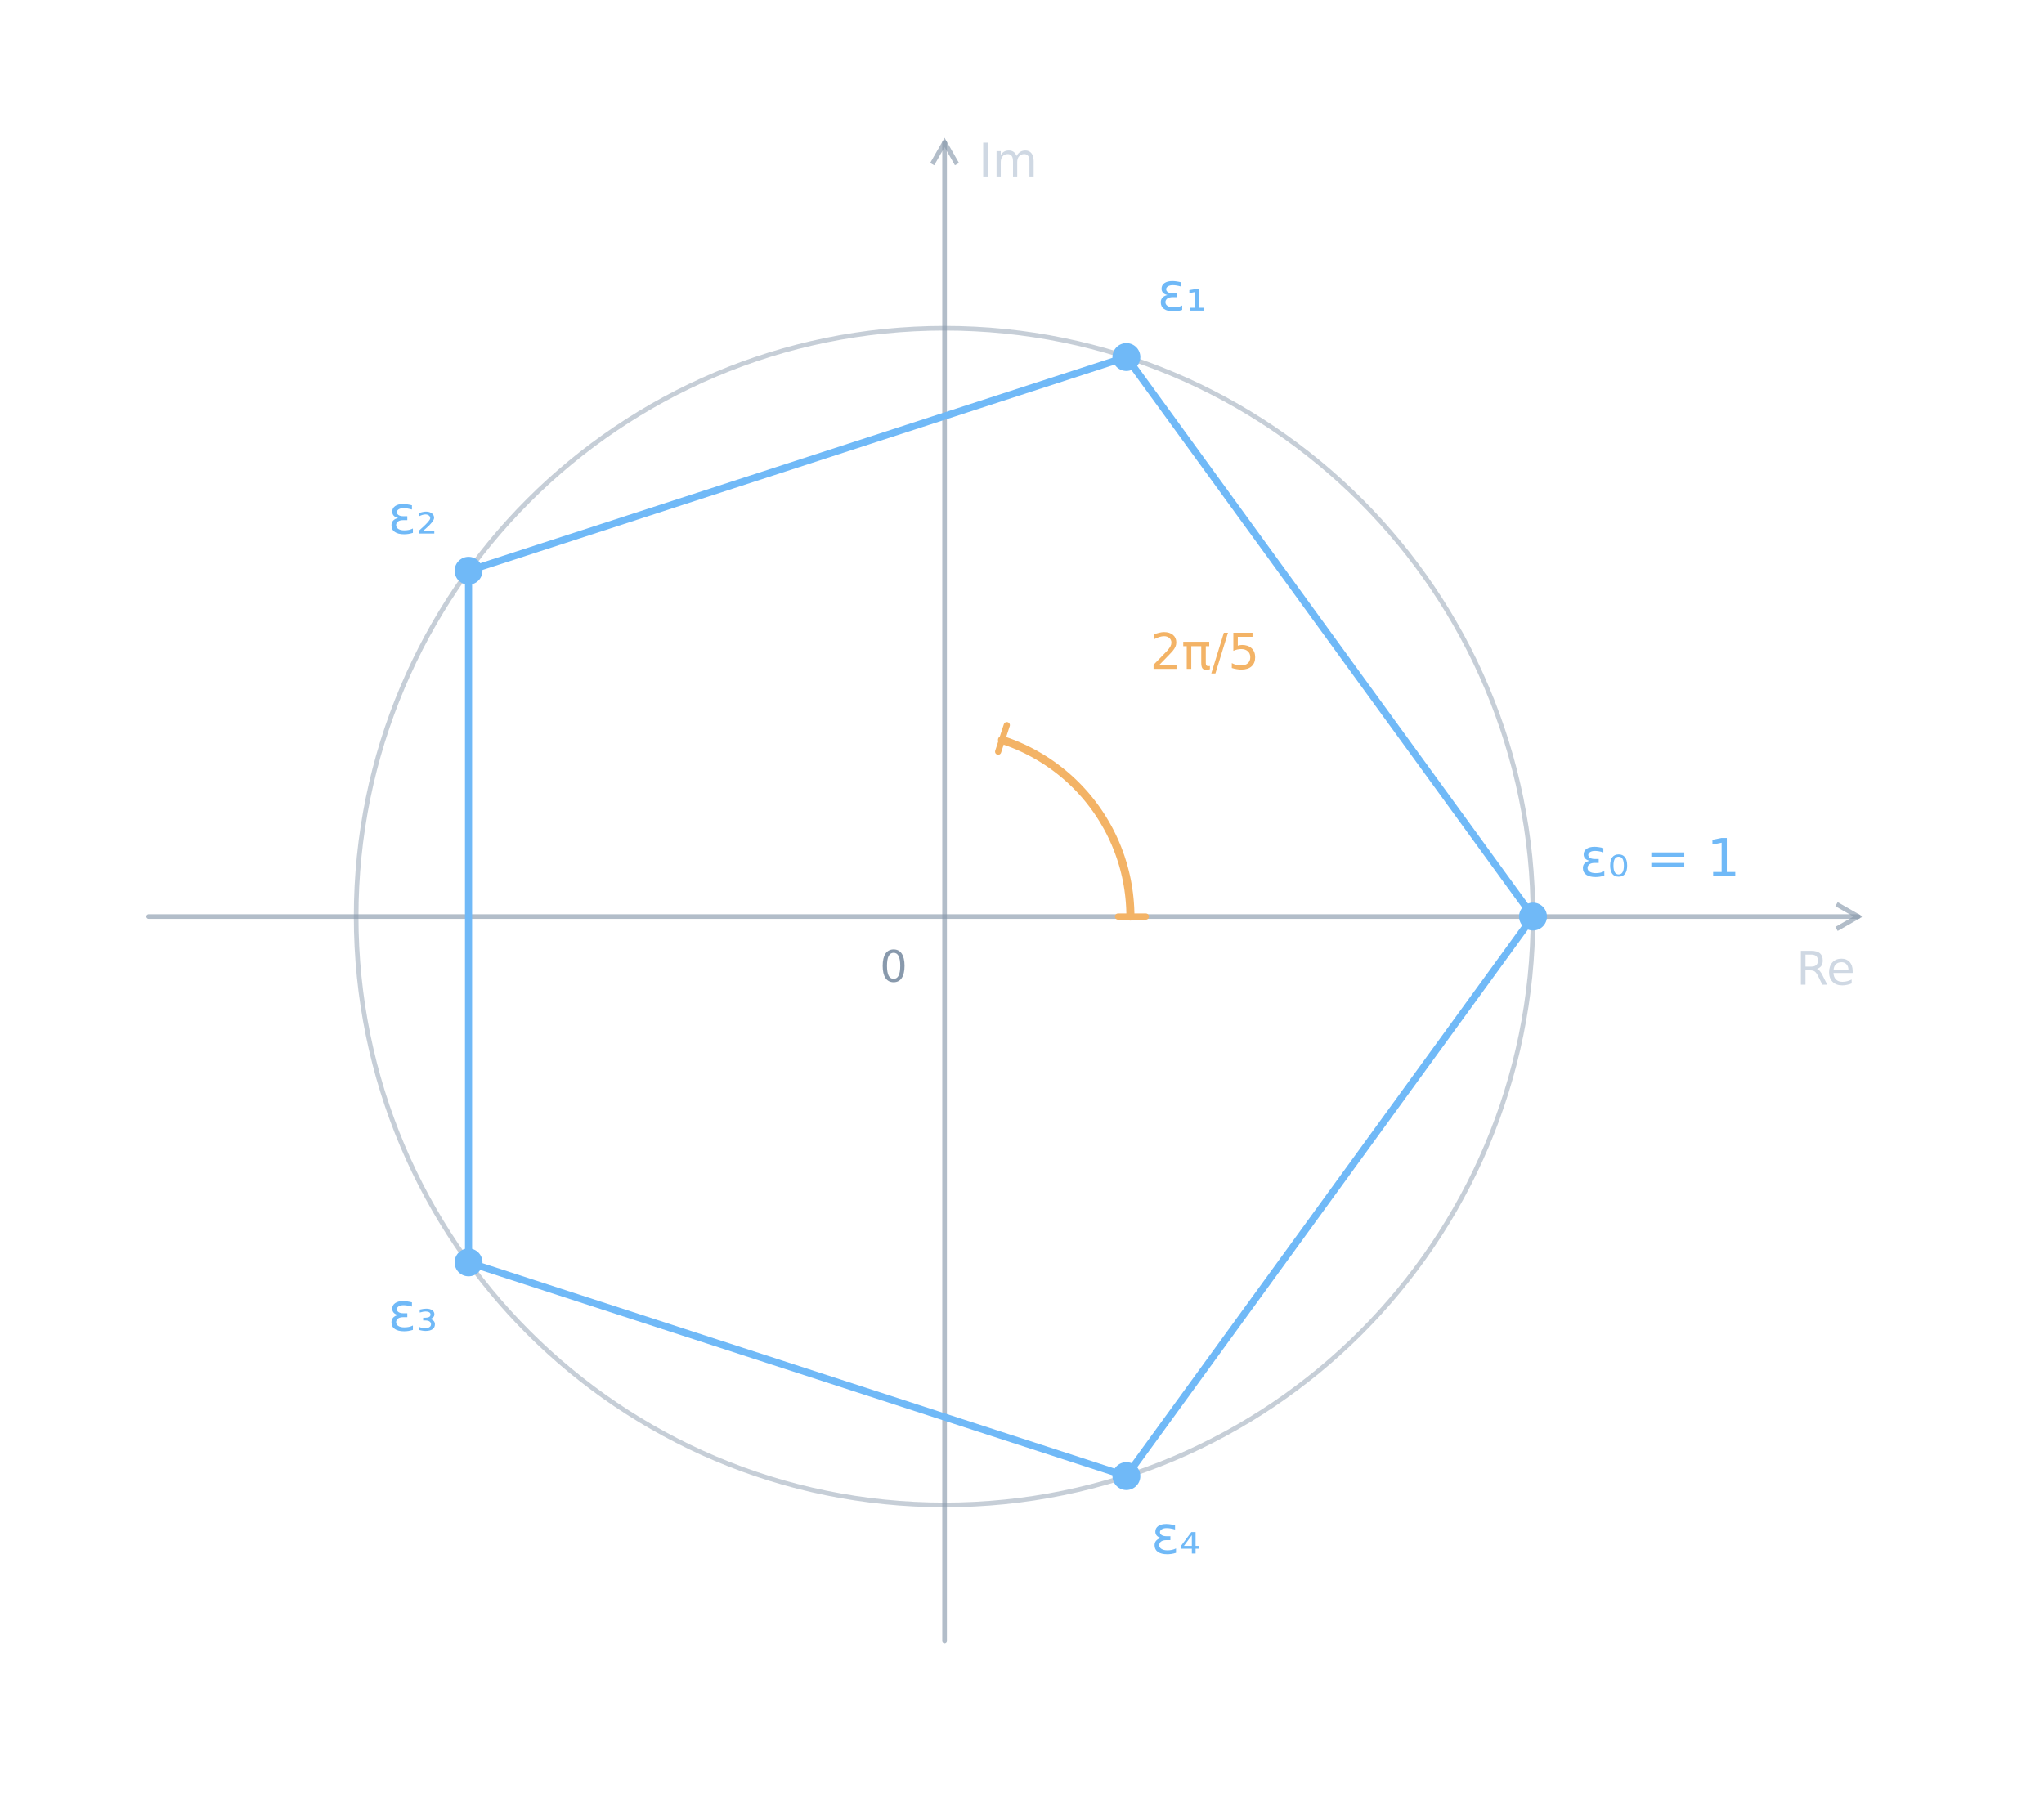
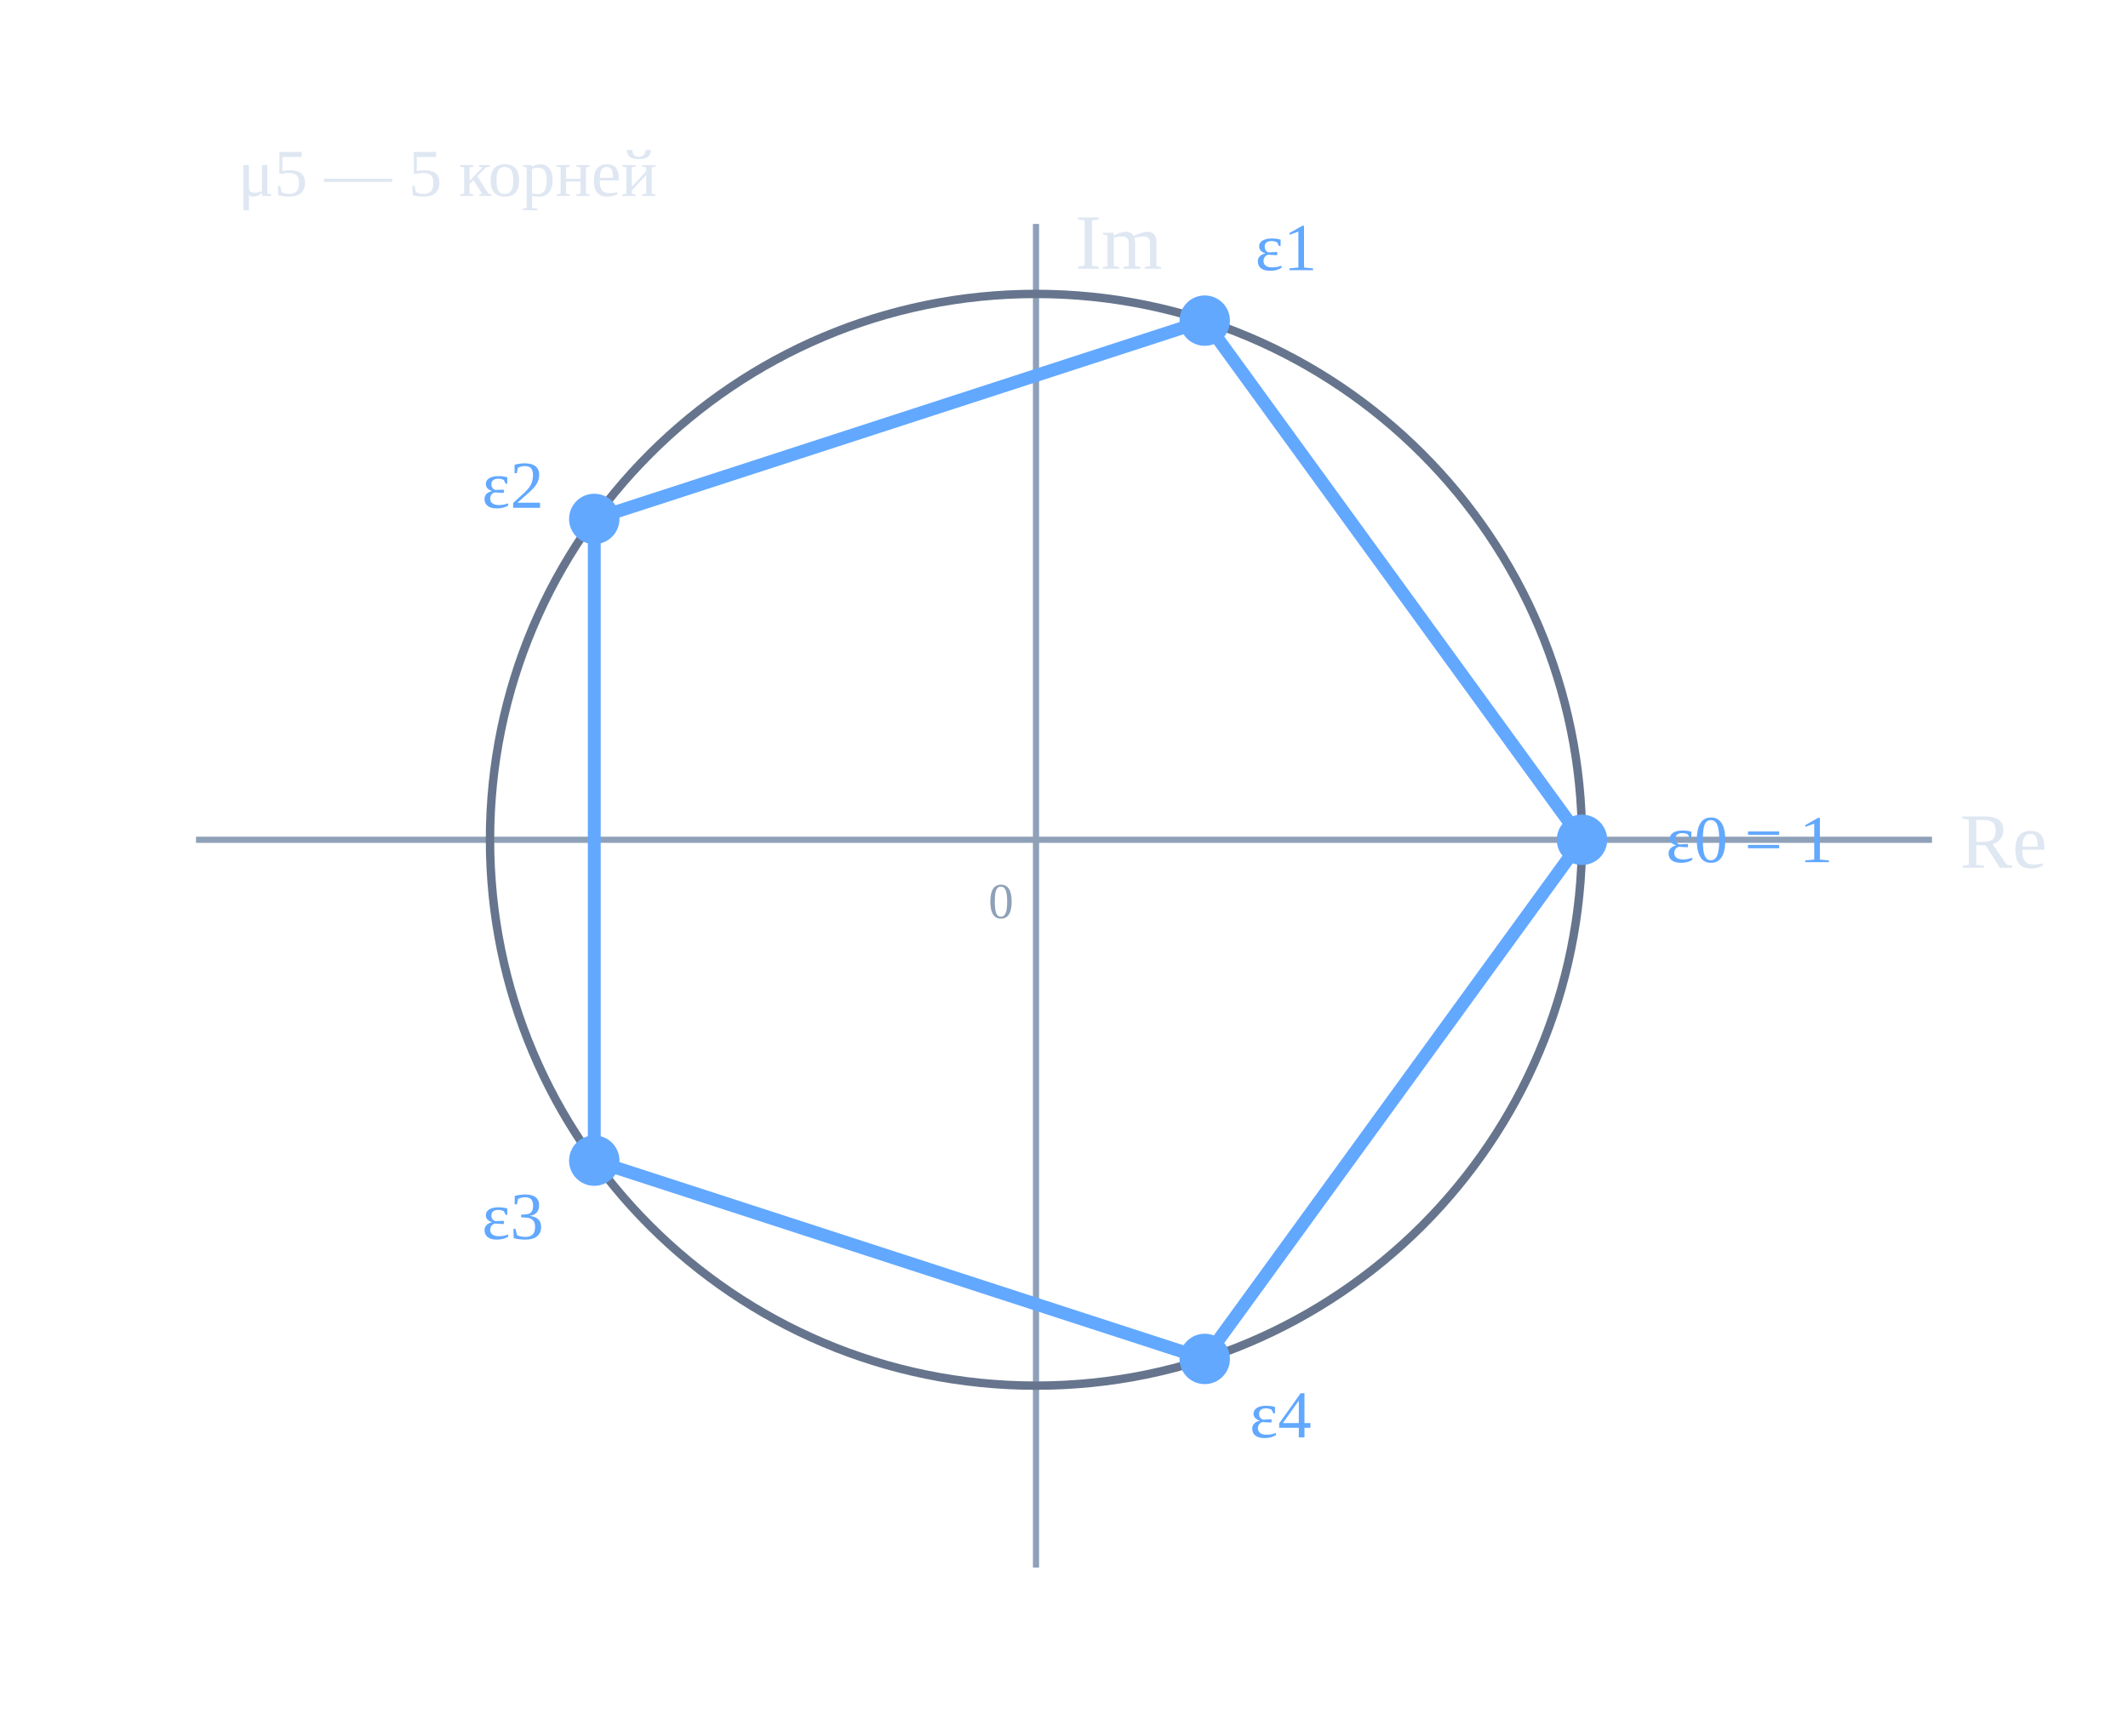
- <svg xmlns="http://www.w3.org/2000/svg" width="660" height="580" viewBox="0 0 660 580">
-   <line x1="48.00" y1="296.00" x2="600.00" y2="296.00" stroke="#8899ac" stroke-width="1.5" opacity="0.65" stroke-linecap="round" />
-   <line x1="305.00" y1="530.00" x2="305.00" y2="46.00" stroke="#8899ac" stroke-width="1.5" opacity="0.65" stroke-linecap="round" />
-   <path d="M 593 292 L 600 296 L 593 300" fill="none" stroke="#8899ac" stroke-width="1.5" opacity="0.65" />
-   <path d="M 301 53 L 305 46 L 309 53" fill="none" stroke="#8899ac" stroke-width="1.5" opacity="0.65" />
-   <text x="599.0" y="318.0" fill="#cfd8e3" font-family="DejaVu Sans, Arial, sans-serif" font-size="15" font-weight="normal" text-anchor="end">Re</text>
-   <text x="316.0" y="57.0" fill="#cfd8e3" font-family="DejaVu Sans, Arial, sans-serif" font-size="15" font-weight="normal" text-anchor="start">Im</text>
-   <text x="293.0" y="317.0" fill="#8899ac" font-family="DejaVu Sans, Arial, sans-serif" font-size="14" font-weight="normal" text-anchor="end">0</text>
-   <circle cx="305" cy="296" r="190" fill="none" stroke="#8899ac" stroke-width="1.5" opacity="0.48" />
-   <polygon points="495.00,296.00 363.71,115.30 151.29,184.32 151.29,407.68 363.71,476.70" fill="none" stroke="#70b9f7" stroke-width="2.3" stroke-linejoin="round" />
-   <path d="M 365.00,296.00 L 365.00,295.37 L 364.99,294.74 L 364.97,294.12 L 364.95,293.49 L 364.92,292.86 L 364.88,292.23 L 364.84,291.61 L 364.79,290.98 L 364.73,290.35 L 364.67,289.73 L 364.60,289.10 L 364.53,288.48 L 364.44,287.86 L 364.36,287.24 L 364.26,286.61 L 364.16,285.99 L 364.05,285.37 L 363.94,284.76 L 363.82,284.14 L 363.69,283.53 L 363.56,282.91 L 363.41,282.30 L 363.27,281.69 L 363.11,281.08 L 362.96,280.47 L 362.79,279.86 L 362.62,279.26 L 362.44,278.66 L 362.25,278.06 L 362.06,277.46 L 361.87,276.86 L 361.66,276.27 L 361.45,275.68 L 361.24,275.09 L 361.01,274.50 L 360.79,273.91 L 360.55,273.33 L 360.31,272.75 L 360.07,272.17 L 359.81,271.60 L 359.55,271.02 L 359.29,270.45 L 359.02,269.89 L 358.74,269.32 L 358.46,268.76 L 358.17,268.20 L 357.88,267.65 L 357.58,267.09 L 357.27,266.55 L 356.96,266.00 L 356.64,265.46 L 356.32,264.92 L 355.99,264.38 L 355.66,263.85 L 355.32,263.32 L 354.98,262.80 L 354.62,262.27 L 354.27,261.76 L 353.91,261.24 L 353.54,260.73 L 353.17,260.23 L 352.79,259.72 L 352.41,259.23 L 352.02,258.73 L 351.63,258.24 L 351.23,257.75 L 350.83,257.27 L 350.42,256.79 L 350.01,256.32 L 349.59,255.85 L 349.17,255.39 L 348.74,254.93 L 348.31,254.47 L 347.87,254.02 L 347.43,253.57 L 346.98,253.13 L 346.53,252.69 L 346.07,252.26 L 345.61,251.83 L 345.15,251.41 L 344.68,250.99 L 344.21,250.58 L 343.73,250.17 L 343.25,249.77 L 342.76,249.37 L 342.27,248.98 L 341.77,248.59 L 341.28,248.21 L 340.77,247.83 L 340.27,247.46 L 339.76,247.09 L 339.24,246.73 L 338.73,246.38 L 338.20,246.02 L 337.68,245.68 L 337.15,245.34 L 336.62,245.01 L 336.08,244.68 L 335.54,244.36 L 335.00,244.04 L 334.45,243.73 L 333.91,243.42 L 333.35,243.12 L 332.80,242.83 L 332.24,242.54 L 331.68,242.26 L 331.11,241.98 L 330.55,241.71 L 329.98,241.45 L 329.40,241.19 L 328.83,240.93 L 328.25,240.69 L 327.67,240.45 L 327.09,240.21 L 326.50,239.99 L 325.91,239.76 L 325.32,239.55 L 324.73,239.34 L 324.14,239.13 L 323.54,238.94" fill="none" stroke="#f3b366" stroke-width="2.6" stroke-linecap="round" />
-   <line x1="361.00" y1="296.00" x2="370.00" y2="296.00" stroke="#f3b366" stroke-width="2" opacity="1" stroke-linecap="round" />
-   <line x1="322.30" y1="242.74" x2="325.09" y2="234.18" stroke="#f3b366" stroke-width="2" opacity="1" stroke-linecap="round" />
-   <text x="389.0" y="216.0" fill="#f3b366" font-family="DejaVu Sans, Arial, sans-serif" font-size="16" font-weight="normal" text-anchor="middle">2π/5</text>
-   <circle cx="495.00" cy="296.00" r="4.5" fill="#70b9f7" />
-   <circle cx="363.71" cy="115.30" r="4.5" fill="#70b9f7" />
-   <circle cx="151.29" cy="184.32" r="4.5" fill="#70b9f7" />
-   <circle cx="151.29" cy="407.68" r="4.5" fill="#70b9f7" />
-   <circle cx="363.71" cy="476.70" r="4.5" fill="#70b9f7" />
-   <text x="510.0" y="283.0" fill="#70b9f7" font-family="DejaVu Sans, Arial, sans-serif" font-size="17" font-weight="normal" text-anchor="start">ε₀ = 1</text>
-   <text x="373.7" y="100.3" fill="#70b9f7" font-family="DejaVu Sans, Arial, sans-serif" font-size="17" font-weight="normal" text-anchor="start">ε₁</text>
-   <text x="141.3" y="172.3" fill="#70b9f7" font-family="DejaVu Sans, Arial, sans-serif" font-size="17" font-weight="normal" text-anchor="end">ε₂</text>
-   <text x="141.3" y="429.7" fill="#70b9f7" font-family="DejaVu Sans, Arial, sans-serif" font-size="17" font-weight="normal" text-anchor="end">ε₃</text>
-   <text x="371.7" y="501.7" fill="#70b9f7" font-family="DejaVu Sans, Arial, sans-serif" font-size="17" font-weight="normal" text-anchor="start">ε₄</text>
+ <svg xmlns="http://www.w3.org/2000/svg" width="760" height="620" viewBox="0 0 760 620">
+   <line x1="70.00" y1="300.00" x2="690.00" y2="300.00" stroke="#8fa1b8" stroke-width="2.2" opacity="1" />
+   <line x1="370.00" y1="560.00" x2="370.00" y2="80.00" stroke="#8fa1b8" stroke-width="2.2" opacity="1" />
+   <text x="700.0" y="310.0" fill="#dfe7f2" font-size="28" font-weight="500" text-anchor="start" font-family="Georgia, Cambria, 'Times New Roman', serif">Re</text>
+   <text x="384.0" y="96.0" fill="#dfe7f2" font-size="28" font-weight="500" text-anchor="start" font-family="Georgia, Cambria, 'Times New Roman', serif">Im</text>
+   <text x="362.0" y="328.0" fill="#8fa1b8" font-size="18" font-weight="500" text-anchor="end" font-family="Georgia, Cambria, 'Times New Roman', serif">0</text>
+   <circle cx="370.00" cy="300.00" r="195.00" stroke="#66758d" fill="none" stroke-width="3" opacity="1" />
+   <polyline points="565.00,300.00 430.26,114.54 212.24,185.38 212.24,414.62 430.26,485.46 565.00,300.00" fill="none" stroke="#62a8ff" stroke-width="4.6" stroke-linejoin="round" />
+   <circle cx="565.00" cy="300.00" r="9" fill="#62a8ff" />
+   <text x="595.0" y="308.0" fill="#62a8ff" font-size="24" font-weight="500" text-anchor="start" font-family="Georgia, Cambria, 'Times New Roman', serif">ε0 = 1</text>
+   <circle cx="430.26" cy="114.54" r="9" fill="#62a8ff" />
+   <text x="448.3" y="96.5" fill="#62a8ff" font-size="24" font-weight="500" text-anchor="start" font-family="Georgia, Cambria, 'Times New Roman', serif">ε1</text>
+   <circle cx="212.24" cy="185.38" r="9" fill="#62a8ff" />
+   <text x="194.2" y="181.4" fill="#62a8ff" font-size="24" font-weight="500" text-anchor="end" font-family="Georgia, Cambria, 'Times New Roman', serif">ε2</text>
+   <circle cx="212.24" cy="414.62" r="9" fill="#62a8ff" />
+   <text x="194.2" y="442.6" fill="#62a8ff" font-size="24" font-weight="500" text-anchor="end" font-family="Georgia, Cambria, 'Times New Roman', serif">ε3</text>
+   <circle cx="430.26" cy="485.46" r="9" fill="#62a8ff" />
+   <text x="446.3" y="513.5" fill="#62a8ff" font-size="24" font-weight="500" text-anchor="start" font-family="Georgia, Cambria, 'Times New Roman', serif">ε4</text>
+   <text x="85.0" y="70.0" fill="#dfe7f2" font-size="24" font-weight="500" text-anchor="start" font-family="Georgia, Cambria, 'Times New Roman', serif">μ5 — 5 корней</text>
</svg>
